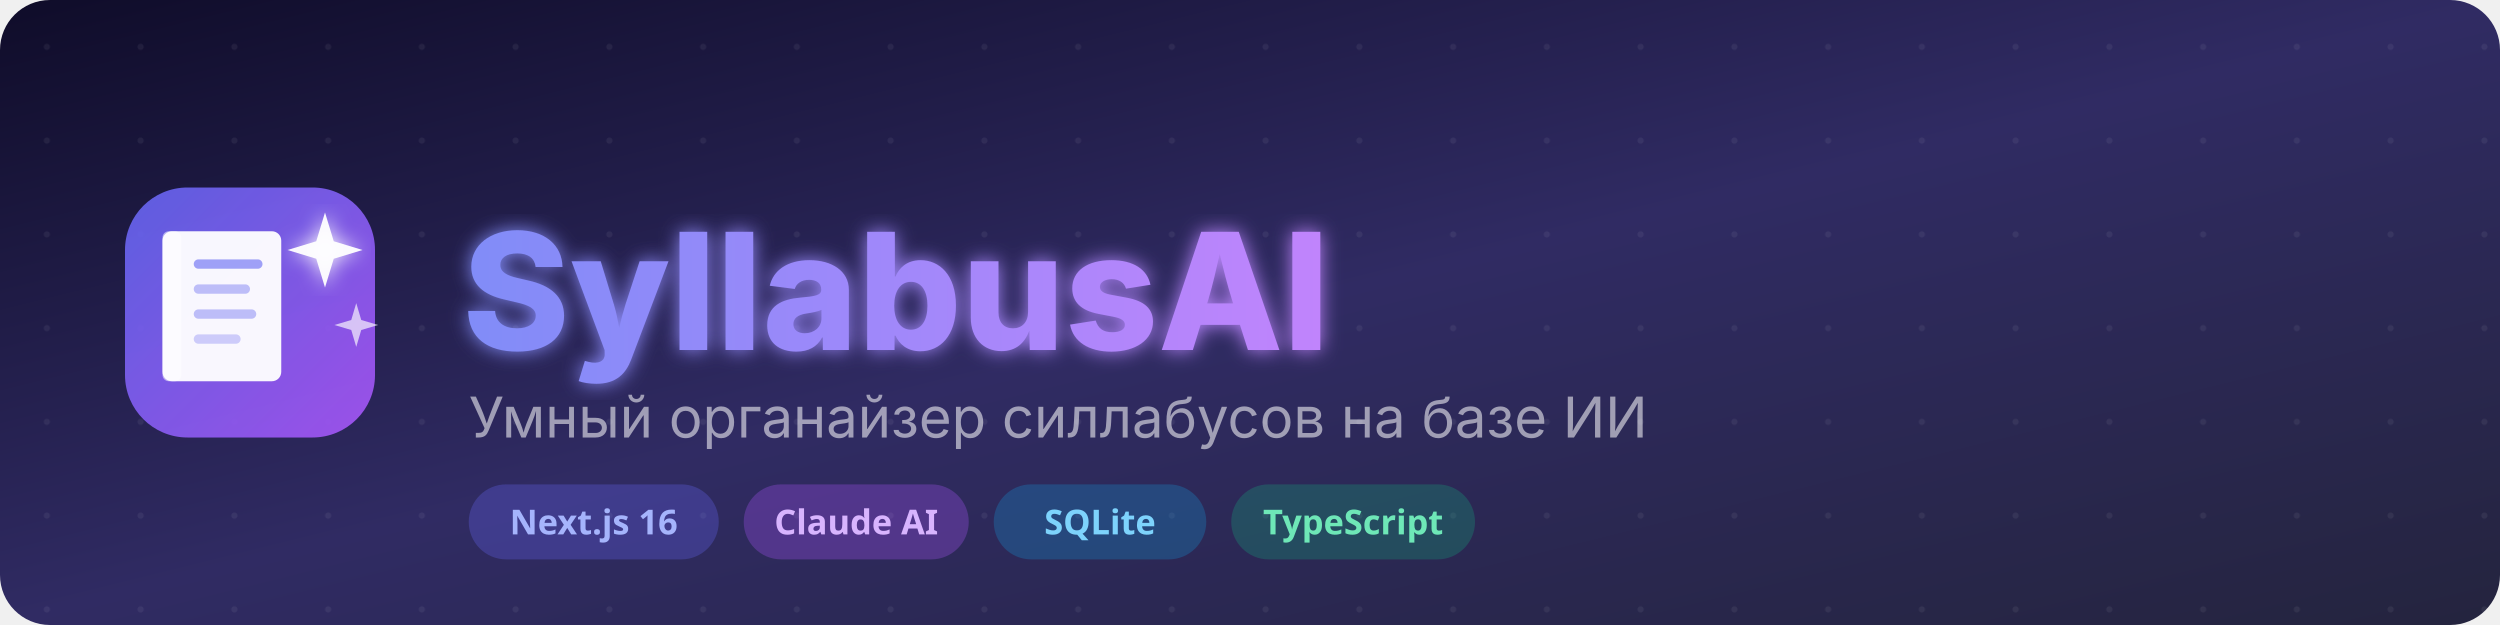
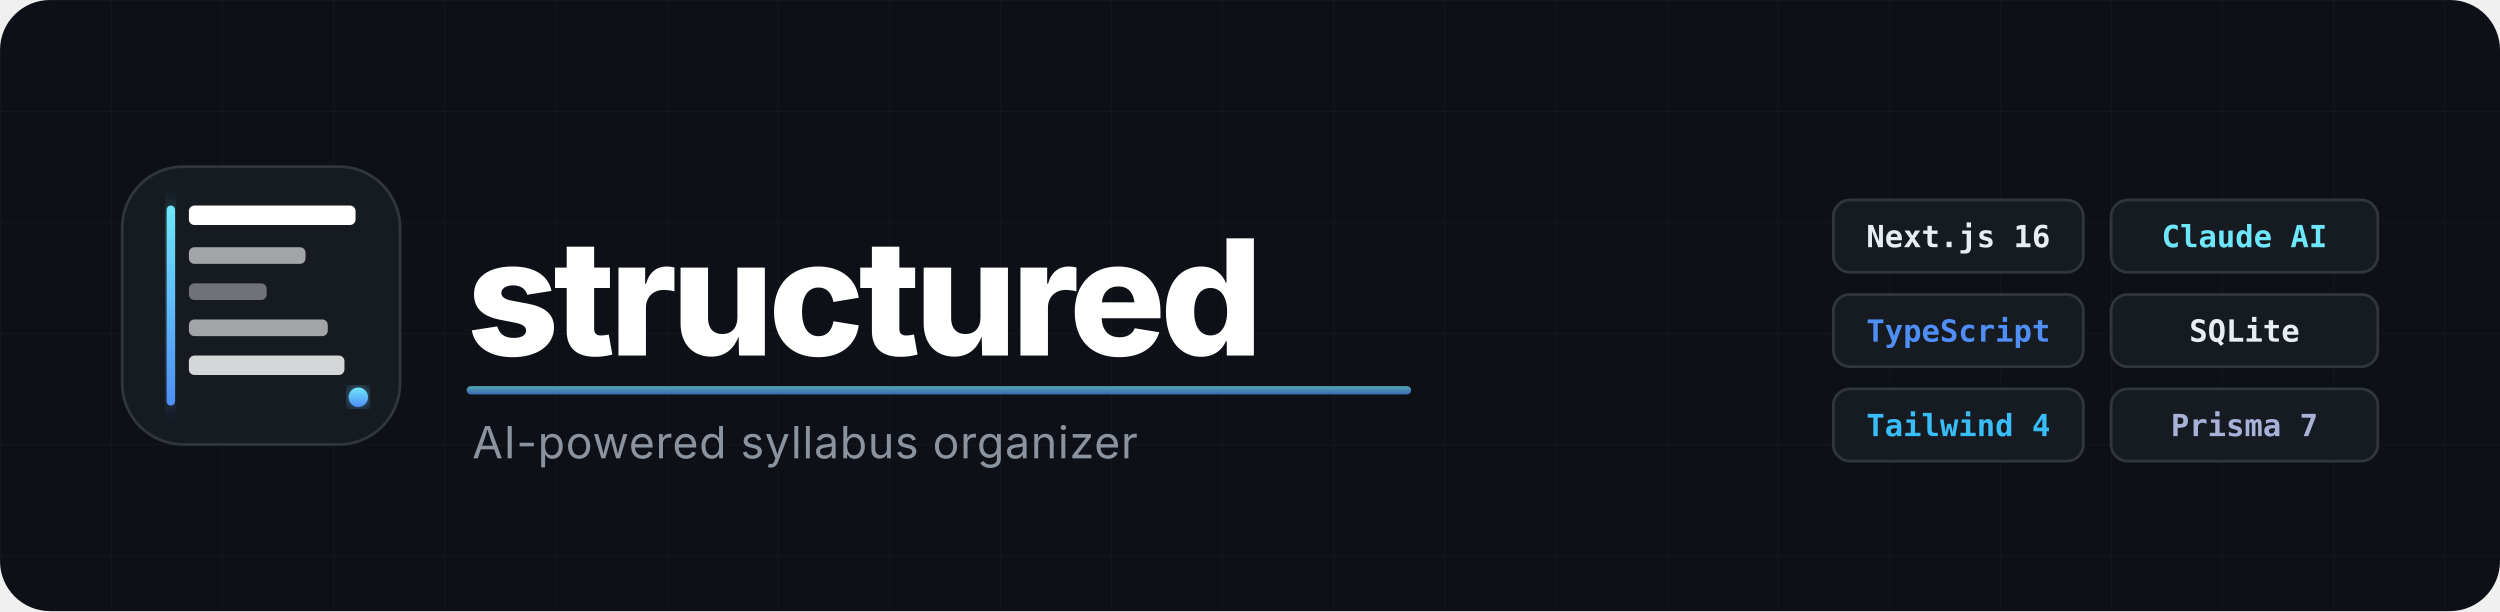
- <svg xmlns="http://www.w3.org/2000/svg" viewBox="0 0 800 200" width="800" height="200">
+ <svg xmlns="http://www.w3.org/2000/svg" viewBox="0 0 900 220" width="900" height="220">
  <defs>
-     <linearGradient id="bgBanner" x1="0%" y1="0%" x2="100%" y2="100%">
-       <stop offset="0%" style="stop-color:#0f0c29" />
-       <stop offset="50%" style="stop-color:#302b63" />
-       <stop offset="100%" style="stop-color:#24243e" />
+     <linearGradient id="accentLine" x1="0%" y1="0%" x2="0%" y2="100%">
+       <stop offset="0%" style="stop-color:#6ee7fa" />
+       <stop offset="100%" style="stop-color:#4f8ef7" />
    </linearGradient>
-     <linearGradient id="textGrad" x1="0%" y1="0%" x2="100%" y2="0%">
-       <stop offset="0%" style="stop-color:#818cf8" />
-       <stop offset="100%" style="stop-color:#c084fc" />
-     </linearGradient>
-     <linearGradient id="iconGrad" x1="0%" y1="0%" x2="100%" y2="100%">
-       <stop offset="0%" style="stop-color:#6366f1" />
-       <stop offset="100%" style="stop-color:#a855f7" />
-     </linearGradient>
-     <filter id="glow">
-       <feGaussianBlur stdDeviation="3" result="coloredBlur" />
+     <filter id="softglow">
+       <feGaussianBlur stdDeviation="3" result="blur" />
      <feMerge>
-         <feMergeNode in="coloredBlur" />
+         <feMergeNode in="blur" />
        <feMergeNode in="SourceGraphic" />
      </feMerge>
    </filter>
  </defs>
-   <rect width="800" height="200" fill="url(#bgBanner)" rx="16" />
-   <pattern id="dots" x="0" y="0" width="30" height="30" patternUnits="userSpaceOnUse">
-     <circle cx="15" cy="15" r="1" fill="white" opacity="0.06" />
+   <rect width="900" height="220" rx="18" fill="#0d1117" />
+   <pattern id="grid" x="0" y="0" width="40" height="40" patternUnits="userSpaceOnUse">
+     <path d="M40 0 L0 0 0 40" fill="none" stroke="#ffffff" stroke-width="0.4" opacity="0.04" />
  </pattern>
-   <rect width="800" height="200" fill="url(#dots)" rx="16" />
-   <rect x="40" y="60" width="80" height="80" rx="20" fill="url(#iconGrad)" opacity="0.9" />
-   <rect x="52" y="74" width="38" height="48" rx="3" fill="white" opacity="0.95" />
-   <rect x="52" y="74" width="6" height="48" rx="2" fill="white" opacity="0.5" />
-   <rect x="62" y="83" width="22" height="3" rx="1.5" fill="#6366f1" opacity="0.6" />
-   <rect x="62" y="91" width="18" height="3" rx="1.5" fill="#6366f1" opacity="0.4" />
-   <rect x="62" y="99" width="20" height="3" rx="1.5" fill="#6366f1" opacity="0.4" />
-   <rect x="62" y="107" width="15" height="3" rx="1.5" fill="#6366f1" opacity="0.3" />
-   <g transform="translate(104, 80)" filter="url(#glow)">
-     <path d="M0,-12 L2.8,-2.8 L12,0 L2.8,2.8 L0,12 L-2.8,2.8 L-12,0 L-2.8,-2.8 Z" fill="white" opacity="0.95" />
-   </g>
-   <g transform="translate(114, 104)">
-     <path d="M0,-7 L1.6,-1.6 L7,0 L1.6,1.6 L0,7 L-1.6,1.6 L-7,0 L-1.6,-1.6 Z" fill="white" opacity="0.65" />
-   </g>
-   <text x="148" y="112" font-family="-apple-system, BlinkMacSystemFont, 'Segoe UI', sans-serif" font-size="52" font-weight="800" fill="url(#textGrad)" filter="url(#glow)">SyllabusAI</text>
-   <text x="150" y="140" font-family="-apple-system, BlinkMacSystemFont, 'Segoe UI', sans-serif" font-size="18" font-weight="400" fill="white" opacity="0.55">Умный органайзер силлабусов на базе ИИ</text>
-   <rect x="150" y="155" width="80" height="24" rx="12" fill="#6366f1" opacity="0.3" />
-   <text x="190" y="171" font-family="sans-serif" font-size="11" font-weight="600" fill="#a5b4fc" text-anchor="middle">Next.js 16</text>
-   <rect x="238" y="155" width="72" height="24" rx="12" fill="#a855f7" opacity="0.3" />
-   <text x="274" y="171" font-family="sans-serif" font-size="11" font-weight="600" fill="#d8b4fe" text-anchor="middle">Claude AI</text>
-   <rect x="318" y="155" width="68" height="24" rx="12" fill="#0ea5e9" opacity="0.25" />
-   <text x="352" y="171" font-family="sans-serif" font-size="11" font-weight="600" fill="#7dd3fc" text-anchor="middle">SQLite</text>
-   <rect x="394" y="155" width="78" height="24" rx="12" fill="#10b981" opacity="0.25" />
-   <text x="433" y="171" font-family="sans-serif" font-size="11" font-weight="600" fill="#6ee7b7" text-anchor="middle">TypeScript</text>
+   <rect width="900" height="220" fill="url(#grid)" rx="18" />
+   <rect x="44" y="60" width="100" height="100" rx="22" fill="#161b22" />
+   <rect x="44" y="60" width="100" height="100" rx="22" fill="none" stroke="#30363d" stroke-width="1" />
+   <rect x="60" y="74" width="3" height="72" rx="1.5" fill="url(#accentLine)" filter="url(#softglow)" />
+   <rect x="68" y="74" width="60" height="7" rx="2" fill="#ffffff" />
+   <rect x="68" y="89" width="42" height="6" rx="2" fill="#ffffff" opacity="0.6" />
+   <rect x="68" y="102" width="28" height="6" rx="2" fill="#ffffff" opacity="0.38" />
+   <rect x="68" y="115" width="50" height="6" rx="2" fill="#ffffff" opacity="0.6" />
+   <rect x="68" y="128" width="56" height="7" rx="2" fill="#ffffff" opacity="0.82" />
+   <circle cx="129" cy="143" r="3.5" fill="url(#accentLine)" filter="url(#softglow)" />
+   <text x="168" y="128" font-family="-apple-system, BlinkMacSystemFont, 'Inter', 'Segoe UI', sans-serif" font-size="58" font-weight="800" letter-spacing="-2" fill="#ffffff">structured</text>
+   <rect x="168" y="139" width="340" height="3" rx="1.5" fill="url(#accentLine)" opacity="0.7" />
+   <text x="170" y="165" font-family="-apple-system, BlinkMacSystemFont, 'Inter', 'Segoe UI', sans-serif" font-size="16" font-weight="400" letter-spacing="0.3" fill="#8b949e">AI-powered syllabus organizer</text>
+   <rect x="660" y="72" width="90" height="26" rx="6" fill="#161b22" stroke="#30363d" stroke-width="1" />
+   <text x="705" y="89" font-family="monospace" font-size="11" font-weight="600" fill="#e6edf3" text-anchor="middle">Next.js 16</text>
+   <rect x="760" y="72" width="96" height="26" rx="6" fill="#161b22" stroke="#30363d" stroke-width="1" />
+   <text x="808" y="89" font-family="monospace" font-size="11" font-weight="600" fill="#6ee7fa" text-anchor="middle">Claude AI</text>
+   <rect x="660" y="106" width="90" height="26" rx="6" fill="#161b22" stroke="#30363d" stroke-width="1" />
+   <text x="705" y="123" font-family="monospace" font-size="11" font-weight="600" fill="#4f8ef7" text-anchor="middle">TypeScript</text>
+   <rect x="760" y="106" width="96" height="26" rx="6" fill="#161b22" stroke="#30363d" stroke-width="1" />
+   <text x="808" y="123" font-family="monospace" font-size="11" font-weight="600" fill="#e6edf3" text-anchor="middle">SQLite</text>
+   <rect x="660" y="140" width="90" height="26" rx="6" fill="#161b22" stroke="#30363d" stroke-width="1" />
+   <text x="705" y="157" font-family="monospace" font-size="11" font-weight="600" fill="#38bdf8" text-anchor="middle">Tailwind 4</text>
+   <rect x="760" y="140" width="96" height="26" rx="6" fill="#161b22" stroke="#30363d" stroke-width="1" />
+   <text x="808" y="157" font-family="monospace" font-size="11" font-weight="600" fill="#a8b2d8" text-anchor="middle">Prisma 7</text>
</svg>
